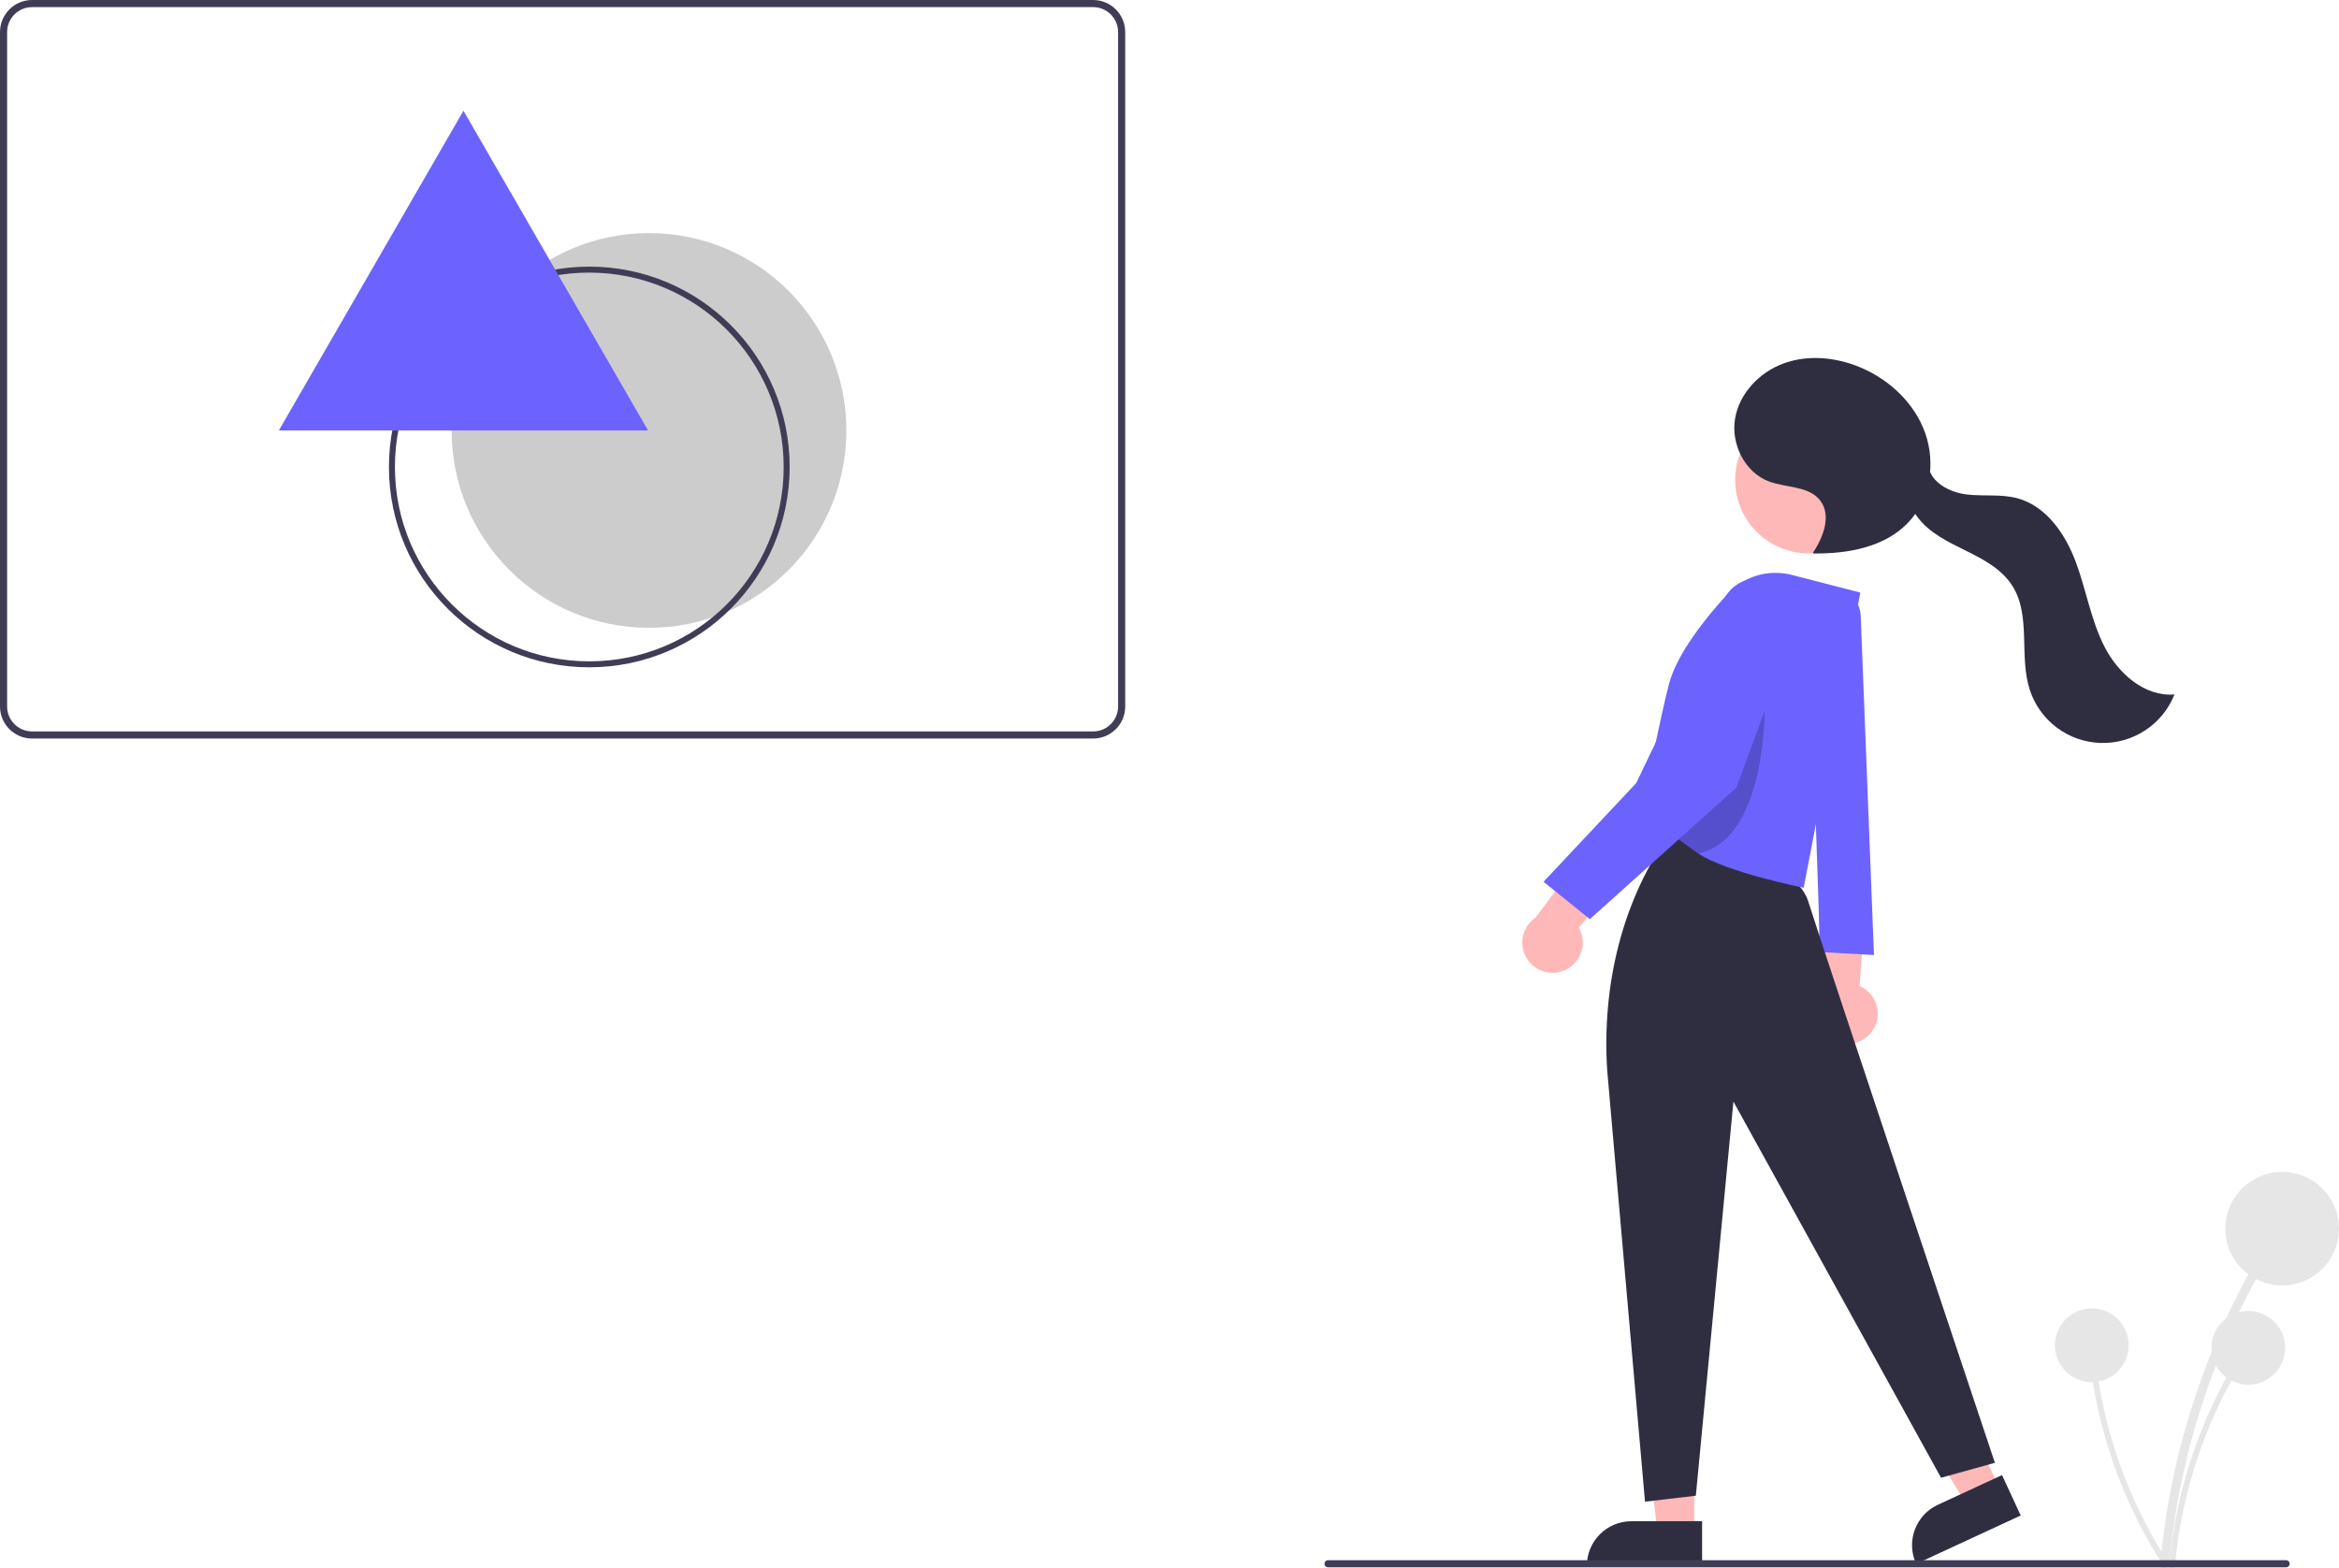
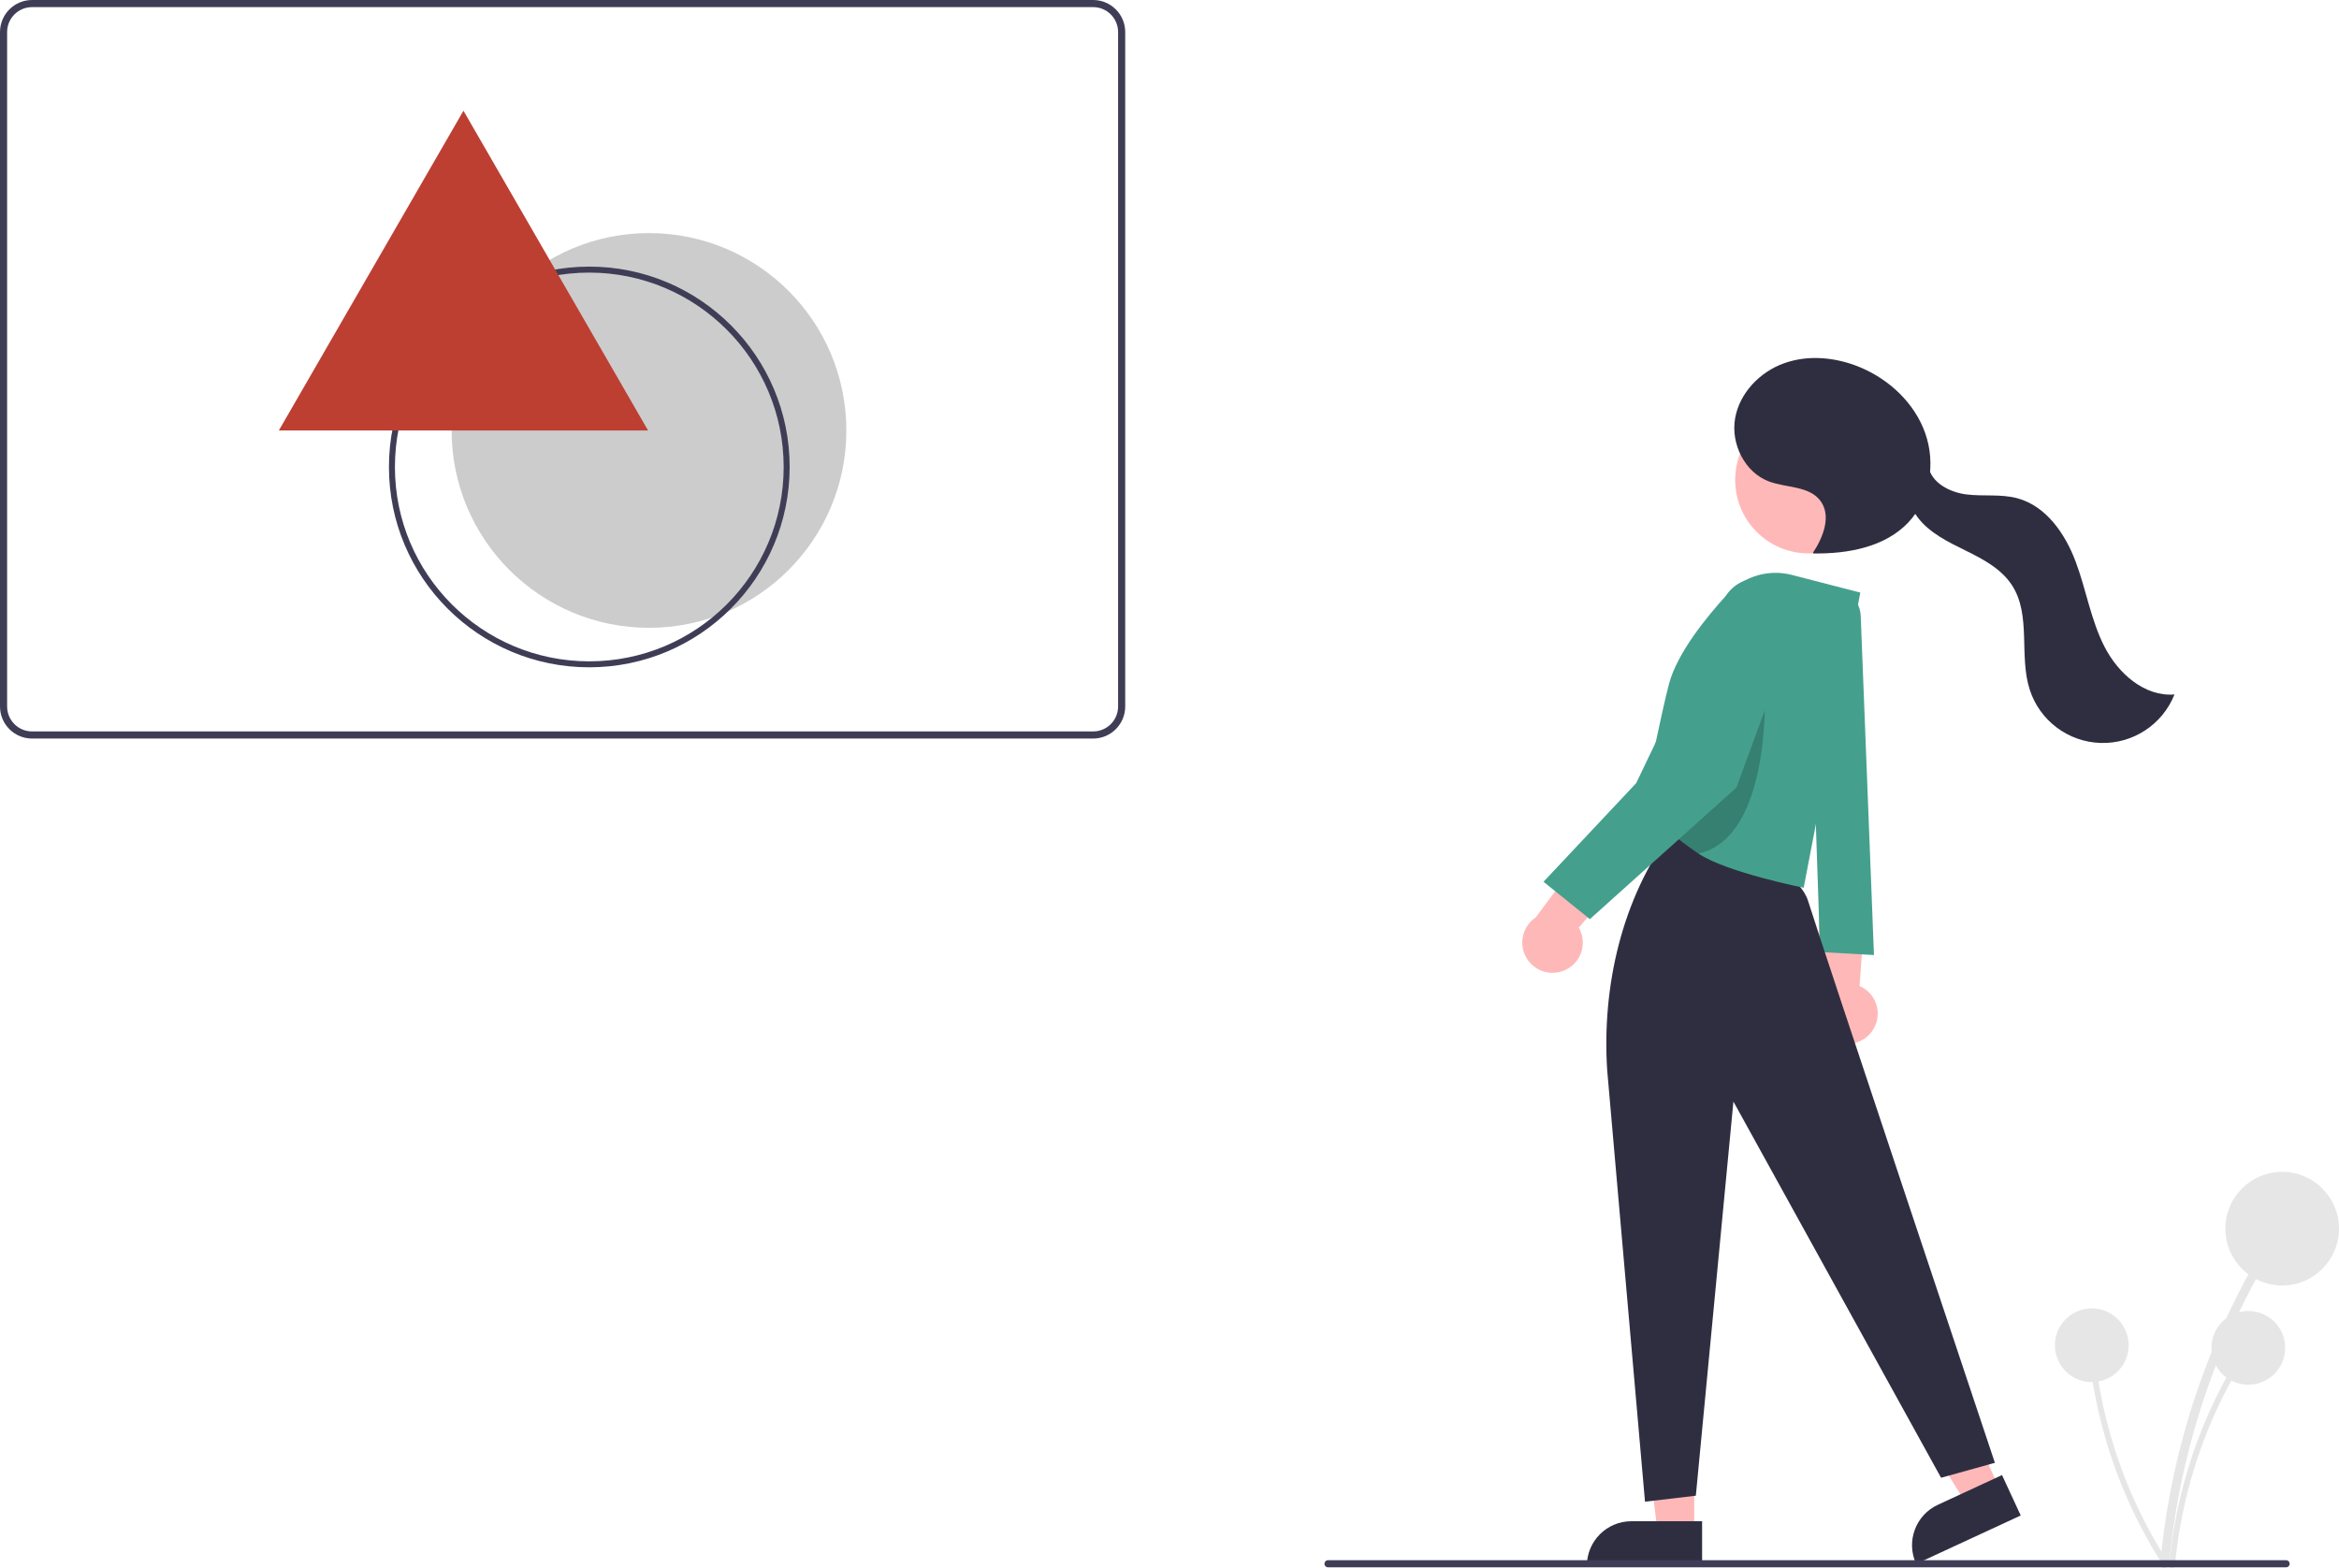
<svg xmlns="http://www.w3.org/2000/svg" id="fad6bd40-d7a1-475a-8cb8-f1a0445f95b8" data-name="Layer 1" width="782.128" height="524.326" viewBox="0 0 782.128 524.326">
  <path d="M574.476,434.808H219.652A10.728,10.728,0,0,1,208.936,424.092V198.553A10.728,10.728,0,0,1,219.652,187.837H574.476a10.728,10.728,0,0,1,10.716,10.716V424.092A10.728,10.728,0,0,1,574.476,434.808ZM219.652,190.218a8.345,8.345,0,0,0-8.335,8.335V424.092a8.345,8.345,0,0,0,8.335,8.335H574.476a8.345,8.345,0,0,0,8.335-8.335V198.553a8.345,8.345,0,0,0-8.335-8.335Z" transform="translate(-208.936 -187.837)" fill="#3f3d56" />
  <circle cx="217.012" cy="143.945" r="65.998" fill="#ccc" />
  <path d="M934.286,710.726a246.302,246.302,0,0,1,20.385-77.735q4.601-10.278,10.127-20.103c.947-1.685-1.644-3.199-2.59-1.514a249.707,249.707,0,0,0-27.786,76.655q-2.086,11.269-3.136,22.696c-.178,1.922,2.823,1.909,3,0Z" transform="translate(-208.936 -187.837)" fill="#e6e6e6" />
  <circle cx="763.128" cy="410.863" r="19" fill="#e6e6e6" />
  <path d="M936.229,711.231a159.788,159.788,0,0,1,13.225-50.43q2.985-6.668,6.57-13.042a.974.974,0,0,0-1.681-.982,161.997,161.997,0,0,0-18.026,49.73q-1.353,7.31-2.034,14.724c-.115,1.247,1.832,1.239,1.946,0Z" transform="translate(-208.936 -187.837)" fill="#e6e6e6" />
  <circle cx="751.802" cy="450.717" r="12.326" fill="#e6e6e6" />
  <path d="M933.773,710.067a159.787,159.787,0,0,1-20.59-47.897q-1.748-7.093-2.841-14.324a.974.974,0,0,0-1.929.259,161.997,161.997,0,0,0,16.374,50.298q3.429,6.597,7.452,12.861c.676,1.054,2.206-.15,1.535-1.197Z" transform="translate(-208.936 -187.837)" fill="#e6e6e6" />
  <circle cx="699.461" cy="449.852" r="12.326" fill="#e6e6e6" />
  <path d="M835.164,532.328a10.056,10.056,0,0,0-4.418-14.773l2.591-35.641-16.203,9.072.024,32.454a10.11,10.11,0,0,0,18.006,8.887Z" transform="translate(-208.936 -187.837)" fill="#ffb8b8" />
-   <path d="M831.134,393.782l4.43,113.418-18-1-4-119,3.796-1.786A9.665,9.665,0,0,1,831.134,393.782Z" transform="translate(-208.936 -187.837)" fill="#6c63ff" />
+   <path d="M831.134,393.782l4.43,113.418-18-1-4-119,3.796-1.786A9.665,9.665,0,0,1,831.134,393.782Z" transform="translate(-208.936 -187.837)" fill="#44a08d" />
  <polygon points="566.53 512.201 554.271 512.201 548.438 464.913 566.532 464.913 566.53 512.201" fill="#ffb8b8" />
  <path d="M545.513,508.698h23.644a0,0,0,0,1,0,0V523.585a0,0,0,0,1,0,0H530.626a0,0,0,0,1,0,0v0A14.887,14.887,0,0,1,545.513,508.698Z" fill="#2f2e41" />
  <polygon points="668.533 497.55 657.408 502.7 632.247 462.239 648.668 454.637 668.533 497.55" fill="#ffb8b8" />
  <path d="M859.647,688.509h23.644a0,0,0,0,1,0,0v14.887a0,0,0,0,1,0,0H844.761a0,0,0,0,1,0,0v0A14.887,14.887,0,0,1,859.647,688.509Z" transform="translate(-421.3652 239.5361) rotate(-24.84116)" fill="#2f2e41" />
  <path d="M746.356,545.711,759,690l17-2,12.564-131.8L858,682l18-5s-57.936-173.3-62.436-187.8c-4.933-15.895-44-22-44-22l-1.5-1.5C751.277,488.298,744.553,517.619,746.356,545.711Z" transform="translate(-208.936 -187.837)" fill="#2f2e41" />
  <circle cx="604.777" cy="160.498" r="24.561" fill="#ffb8b8" />
-   <path d="M831,386l-18.936,98.7S786.124,479.52,776.884,473.28c-3.66-2.48-6.98-5.04-9.78-7.36a121.272,121.272,0,0,1-9.04-8.22s6.64-32.61,9.01-41.34c2.752-10.112,12.193-21.891,19.547-29.918a21.745,21.745,0,0,1,21.474-6.356Z" transform="translate(-208.936 -187.837)" fill="#6c63ff" />
+   <path d="M831,386l-18.936,98.7S786.124,479.52,776.884,473.28c-3.66-2.48-6.98-5.04-9.78-7.36a121.272,121.272,0,0,1-9.04-8.22s6.64-32.61,9.01-41.34c2.752-10.112,12.193-21.891,19.547-29.918a21.745,21.745,0,0,1,21.474-6.356Z" transform="translate(-208.936 -187.837)" fill="#44a08d" />
  <path d="M776.884,473.28c-3.66-2.48-6.98-5.04-9.78-7.36,1.01-14.94,23.02-46.22,31.94-46.22C799.044,419.7,801.154,467.91,776.884,473.28Z" transform="translate(-208.936 -187.837)" opacity="0.2" />
  <path d="M731.58,512.517a10.056,10.056,0,0,0,5.277-14.488l23.359-27.043-18.414-2.397-19.359,26.048A10.11,10.11,0,0,0,731.58,512.517Z" transform="translate(-208.936 -187.837)" fill="#ffb8b8" />
-   <path d="M796.886,381.225a16.322,16.322,0,0,0-3.026.347,12.495,12.495,0,0,0-8.918,7.8L756.064,449.7l-31,33,15.5,12.5,49-44,19.576-53.282A12.754,12.754,0,0,0,796.886,381.225Z" transform="translate(-208.936 -187.837)" fill="#6c63ff" />
+   <path d="M796.886,381.225a16.322,16.322,0,0,0-3.026.347,12.495,12.495,0,0,0-8.918,7.8L756.064,449.7l-31,33,15.5,12.5,49-44,19.576-53.282A12.754,12.754,0,0,0,796.886,381.225Z" transform="translate(-208.936 -187.837)" fill="#44a08d" />
  <path d="M815.167,372.67c3.496-5.232,6.254-12.488,2.406-17.466-3.799-4.914-11.292-4.19-17.111-6.365-8.104-3.029-12.804-12.549-11.338-21.076s8.31-15.594,16.464-18.486,17.348-1.951,25.333,1.379c9.829,4.1,18.261,12.03,21.797,22.076s1.646,22.108-5.689,29.83c-7.864,8.278-20.206,10.485-31.623,10.351" transform="translate(-208.936 -187.837)" fill="#2f2e41" />
  <path d="M853.736,343.71c1.001,5.591,7.134,8.766,12.771,9.464s11.468-.197,16.955,1.269c9.674,2.584,16.055,11.888,19.567,21.265s5.069,19.498,9.633,28.412,13.411,16.771,23.389,15.938a25.732,25.732,0,0,1-48.394-1.569c-3.666-11.317.542-24.813-5.868-34.834-3.547-5.545-9.673-8.807-15.579-11.713s-12.106-5.889-16.066-11.148-4.751-13.563.129-17.981" transform="translate(-208.936 -187.837)" fill="#2f2e41" />
  <path d="M973.339,711.948h-320.294a1.191,1.191,0,1,1,0-2.381h320.294a1.191,1.191,0,1,1,0,2.381Z" transform="translate(-208.936 -187.837)" fill="#3f3d56" />
  <path d="M405.989,410.989a66.998,66.998,0,1,1,66.999-66.999A67.074,67.074,0,0,1,405.989,410.989Zm0-131.997a64.998,64.998,0,1,0,64.999,64.998A65.072,65.072,0,0,0,405.989,278.993Z" transform="translate(-208.936 -187.837)" fill="#3f3d56" />
-   <polygon points="154.974 37.028 93.245 143.945 216.703 143.945 154.974 37.028 93.245 143.945 216.703 143.945 154.974 37.028" fill="#6c63ff" />
+   <polygon points="154.974 37.028 93.245 143.945 216.703 143.945 154.974 37.028 93.245 143.945 216.703 143.945 154.974 37.028" fill="#bd3f32" />
</svg>
